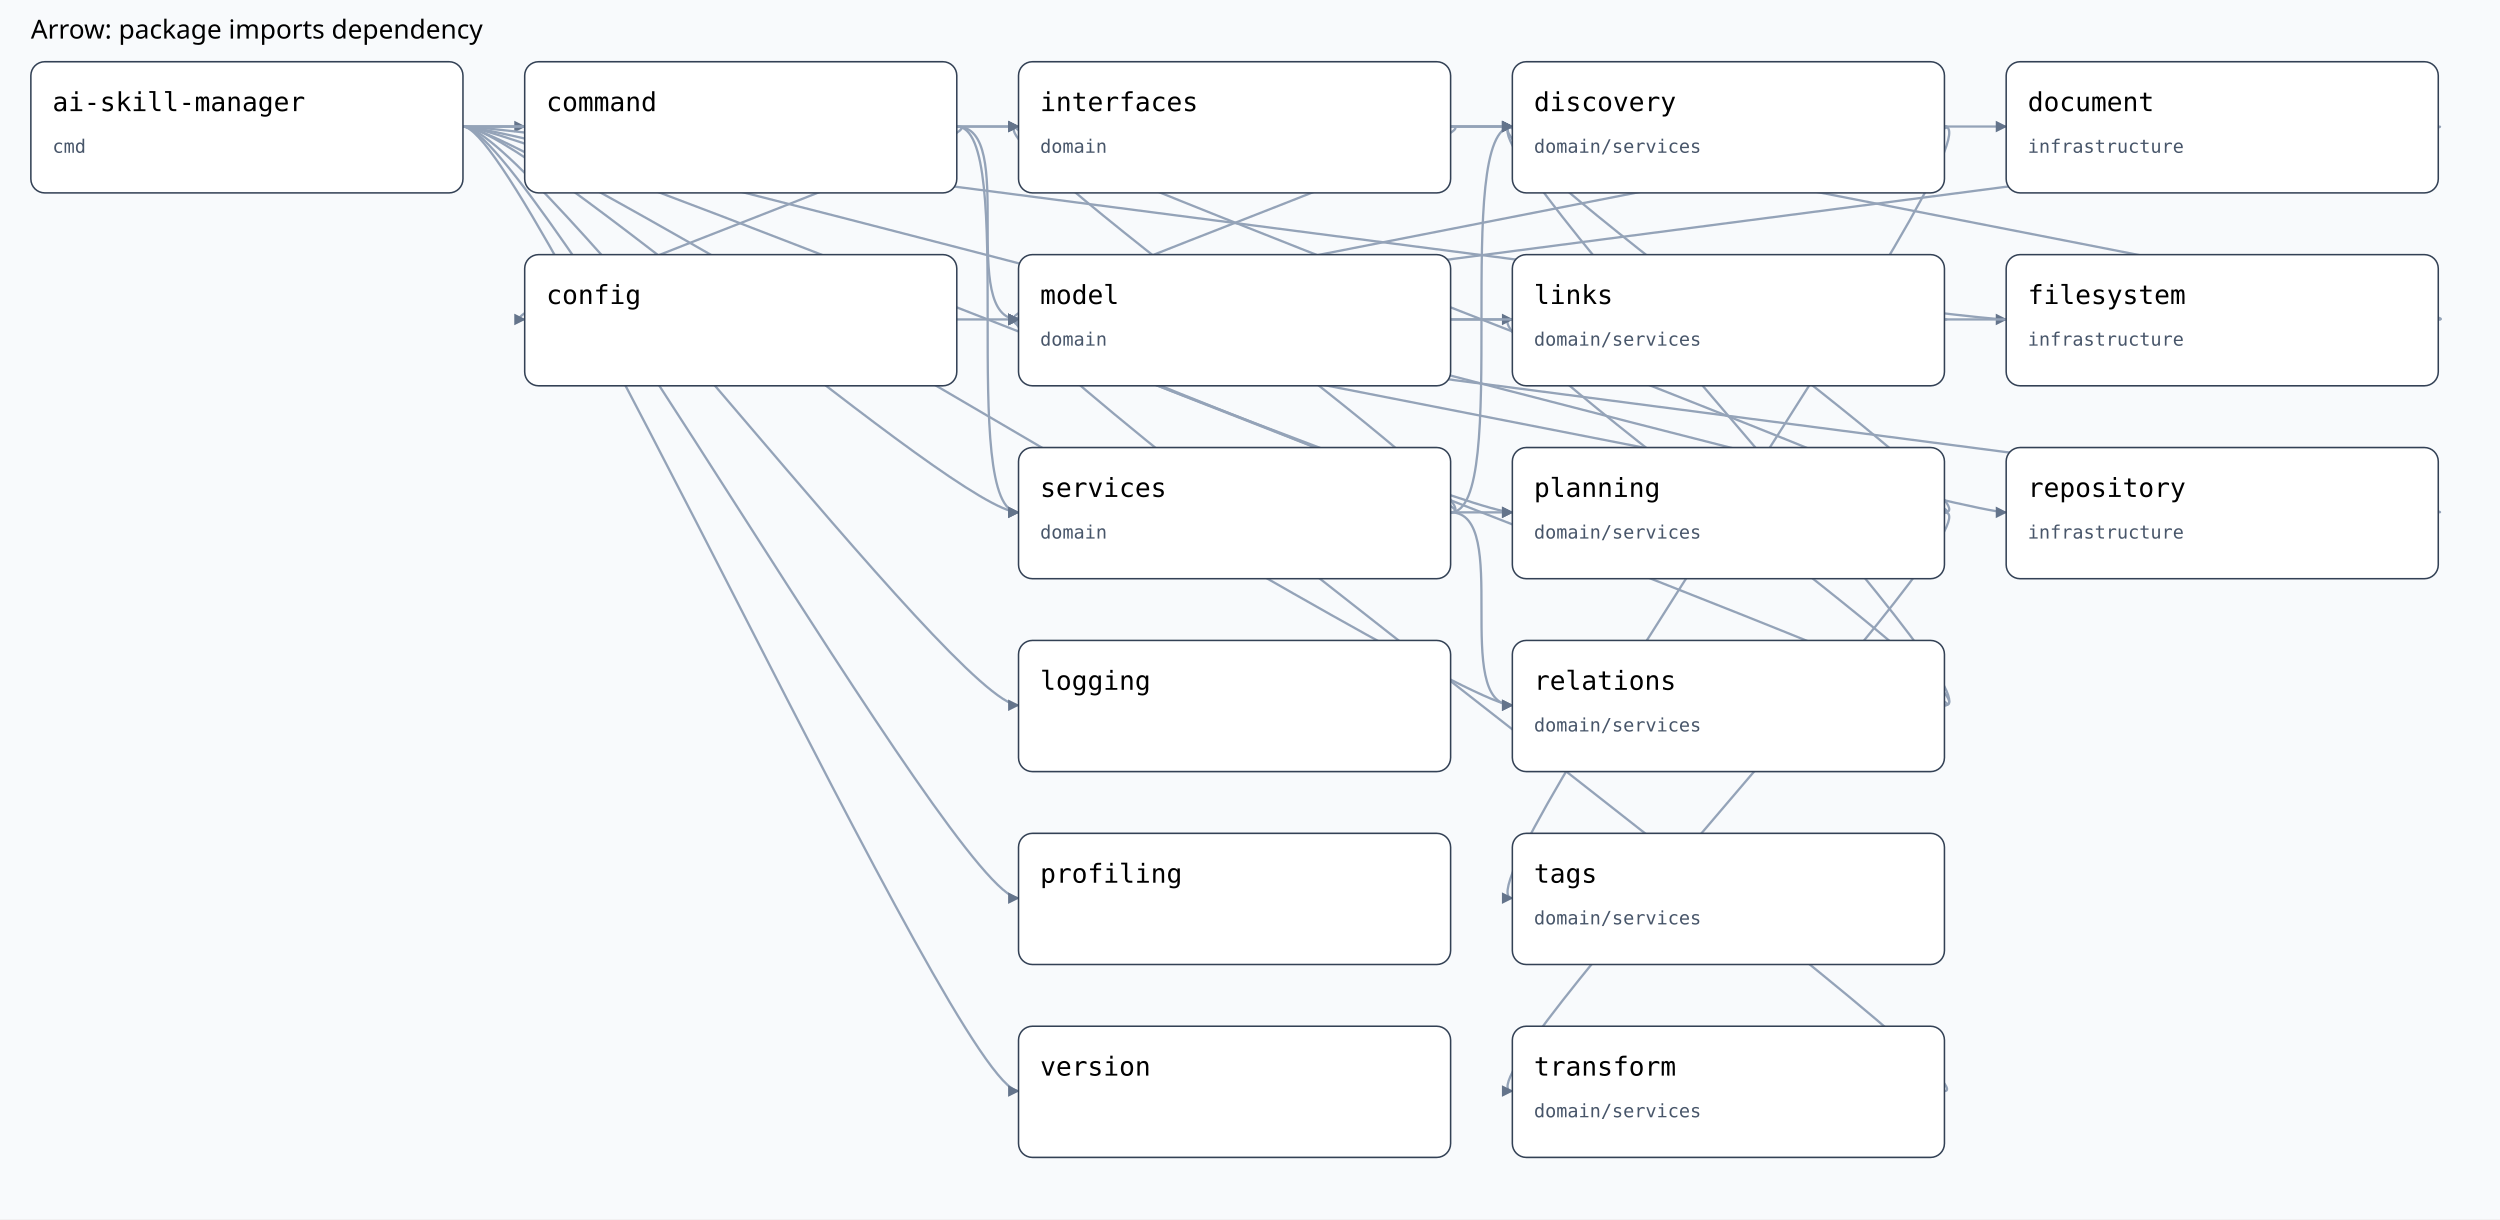
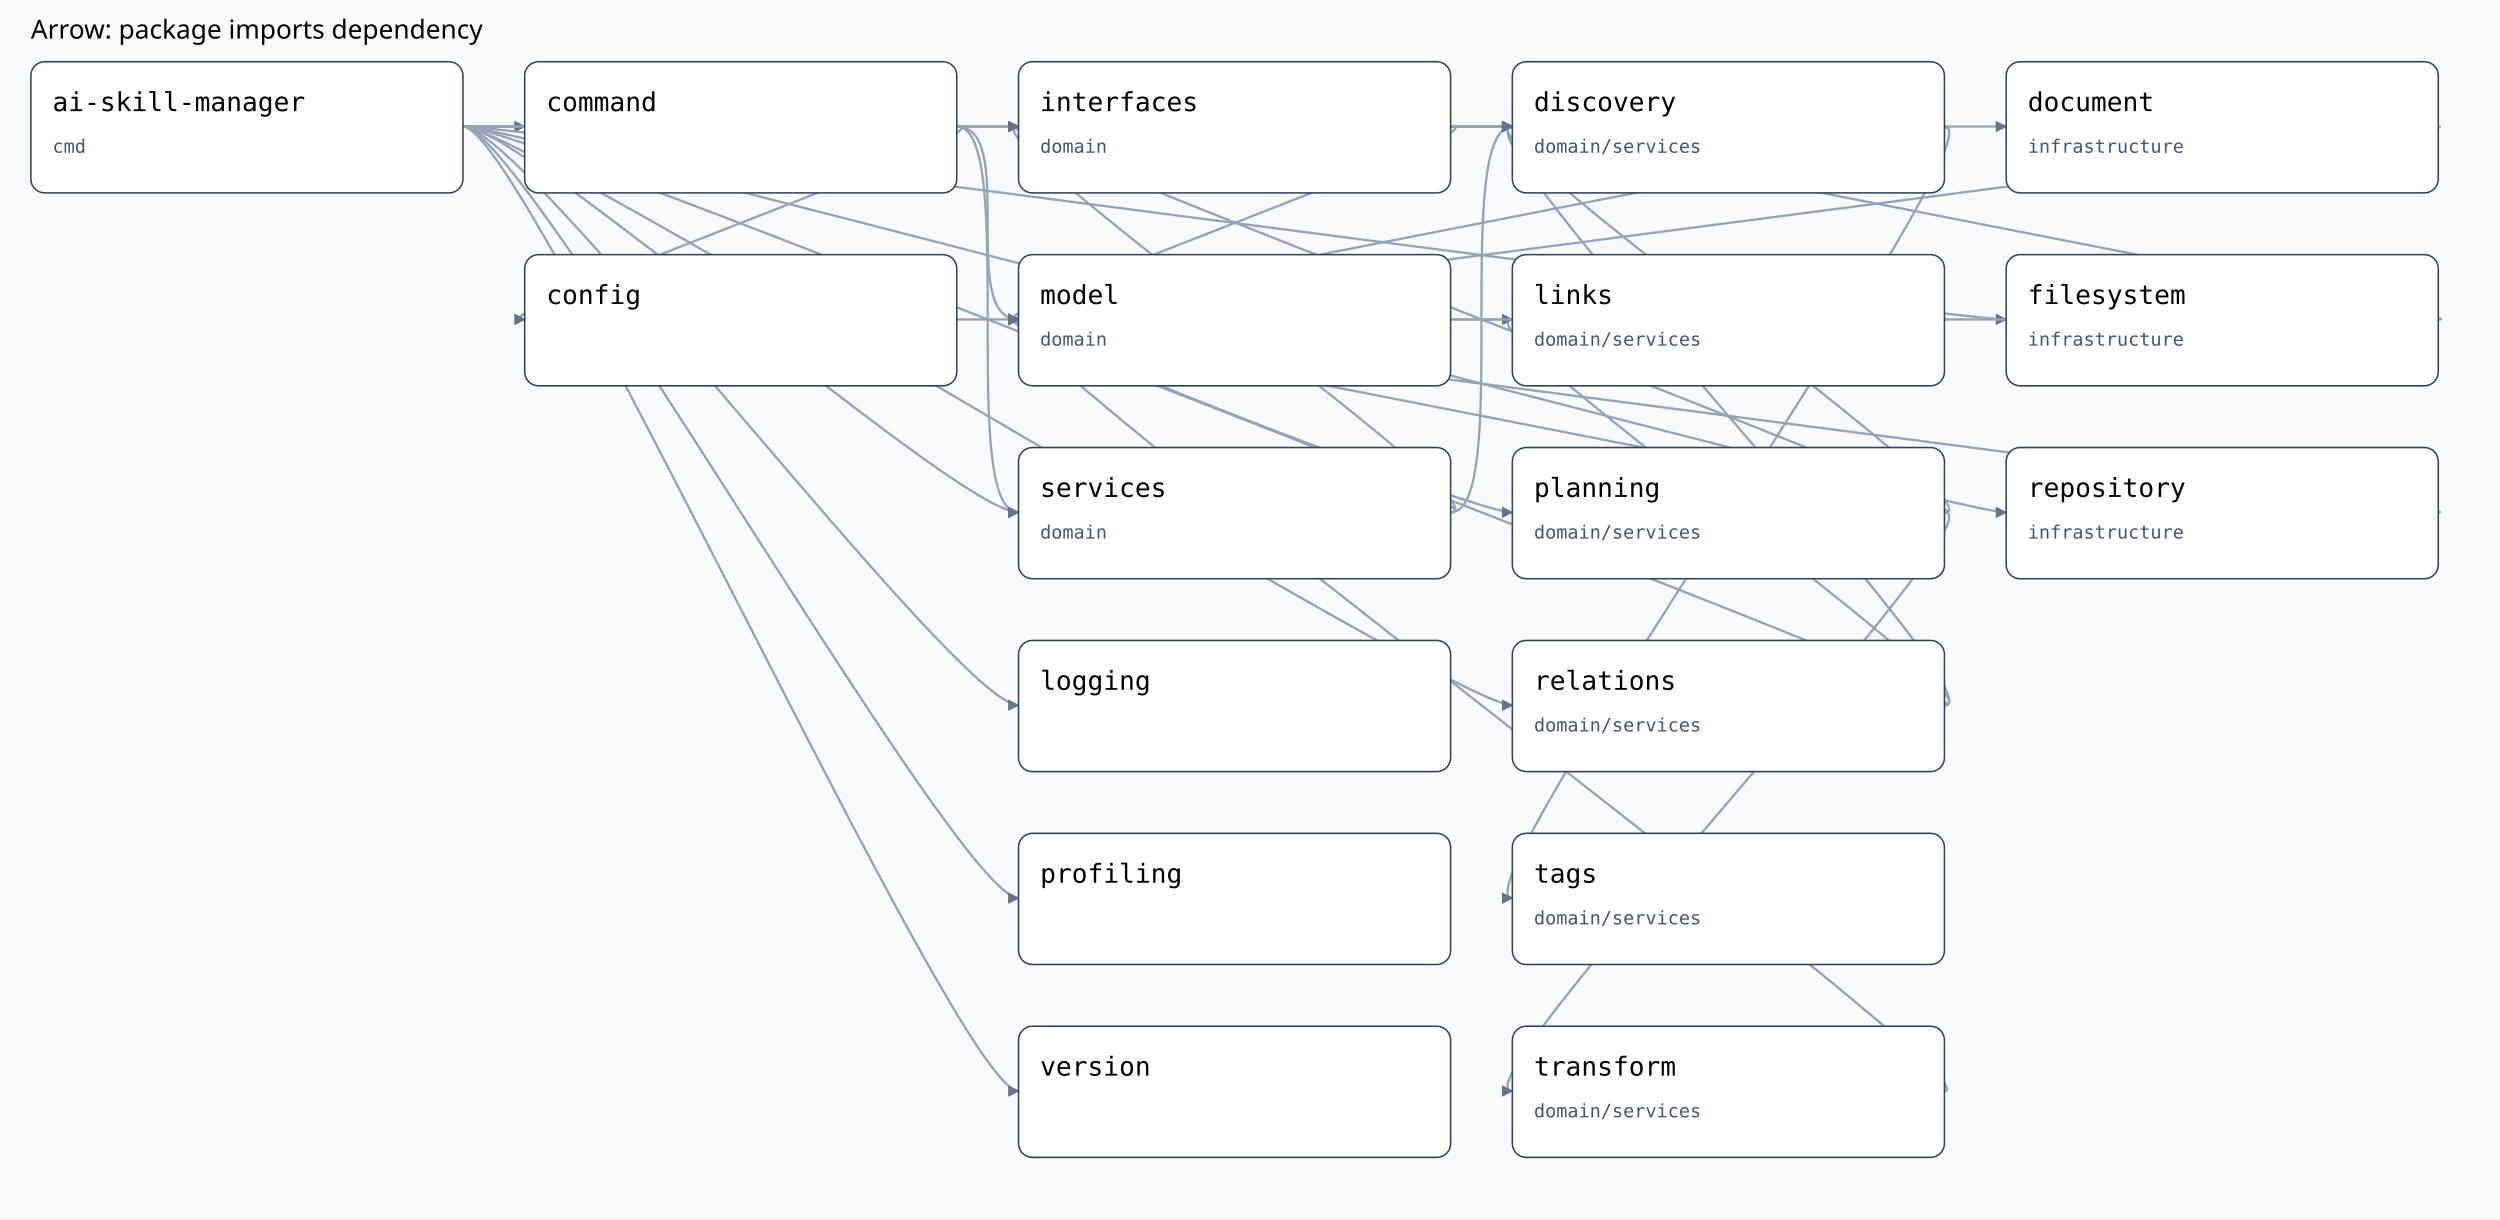
<svg xmlns="http://www.w3.org/2000/svg" viewBox="-20 -40 1620 790" role="img">
  <defs>
    <marker id="arrow" viewBox="0 0 10 10" refX="9" refY="5" markerWidth="5" markerHeight="5" orient="auto-start-reverse">
      <path d="M0 0L10 5L0 10z" fill="#64748b" />
    </marker>
  </defs>
  <rect x="-20" y="-40" width="1620" height="790" fill="#f8fafc" />
  <text x="0" y="-15" font-family="sans-serif" font-size="17">Arrow: package imports dependency</text>
  <path d="M280 42 C320 42 280 42 320 42" fill="none" stroke="#94a3b8" stroke-width="1.5" marker-end="url(#arrow)" />
  <path d="M280 42 C320 42 600 292 640 292" fill="none" stroke="#94a3b8" stroke-width="1.5" marker-end="url(#arrow)" />
  <path d="M280 42 C320 42 920 42 960 42" fill="none" stroke="#94a3b8" stroke-width="1.5" marker-end="url(#arrow)" />
  <path d="M280 42 C320 42 920 292 960 292" fill="none" stroke="#94a3b8" stroke-width="1.5" marker-end="url(#arrow)" />
  <path d="M280 42 C320 42 920 417 960 417" fill="none" stroke="#94a3b8" stroke-width="1.5" marker-end="url(#arrow)" />
  <path d="M280 42 C320 42 1240 42 1280 42" fill="none" stroke="#94a3b8" stroke-width="1.5" marker-end="url(#arrow)" />
  <path d="M280 42 C320 42 1240 167 1280 167" fill="none" stroke="#94a3b8" stroke-width="1.5" marker-end="url(#arrow)" />
  <path d="M280 42 C320 42 1240 292 1280 292" fill="none" stroke="#94a3b8" stroke-width="1.5" marker-end="url(#arrow)" />
  <path d="M280 42 C320 42 600 417 640 417" fill="none" stroke="#94a3b8" stroke-width="1.5" marker-end="url(#arrow)" />
  <path d="M280 42 C320 42 600 542 640 542" fill="none" stroke="#94a3b8" stroke-width="1.5" marker-end="url(#arrow)" />
  <path d="M280 42 C320 42 600 667 640 667" fill="none" stroke="#94a3b8" stroke-width="1.5" marker-end="url(#arrow)" />
  <path d="M600 42 C640 42 280 167 320 167" fill="none" stroke="#94a3b8" stroke-width="1.5" marker-end="url(#arrow)" />
  <path d="M600 42 C640 42 600 167 640 167" fill="none" stroke="#94a3b8" stroke-width="1.5" marker-end="url(#arrow)" />
  <path d="M600 42 C640 42 600 292 640 292" fill="none" stroke="#94a3b8" stroke-width="1.5" marker-end="url(#arrow)" />
  <path d="M600 167 C640 167 600 167 640 167" fill="none" stroke="#94a3b8" stroke-width="1.5" marker-end="url(#arrow)" />
  <path d="M920 42 C960 42 600 167 640 167" fill="none" stroke="#94a3b8" stroke-width="1.5" marker-end="url(#arrow)" />
  <path d="M920 292 C960 292 600 42 640 42" fill="none" stroke="#94a3b8" stroke-width="1.5" marker-end="url(#arrow)" />
  <path d="M920 292 C960 292 600 167 640 167" fill="none" stroke="#94a3b8" stroke-width="1.5" marker-end="url(#arrow)" />
  <path d="M920 292 C960 292 920 42 960 42" fill="none" stroke="#94a3b8" stroke-width="1.5" marker-end="url(#arrow)" />
-   <path d="M920 292 C960 292 920 292 960 292" fill="none" stroke="#94a3b8" stroke-width="1.5" marker-end="url(#arrow)" />
-   <path d="M920 292 C960 292 920 417 960 417" fill="none" stroke="#94a3b8" stroke-width="1.5" marker-end="url(#arrow)" />
  <path d="M1240 42 C1280 42 600 42 640 42" fill="none" stroke="#94a3b8" stroke-width="1.5" marker-end="url(#arrow)" />
  <path d="M1240 42 C1280 42 600 167 640 167" fill="none" stroke="#94a3b8" stroke-width="1.5" marker-end="url(#arrow)" />
  <path d="M1240 42 C1280 42 920 542 960 542" fill="none" stroke="#94a3b8" stroke-width="1.5" marker-end="url(#arrow)" />
  <path d="M1240 167 C1280 167 600 167 640 167" fill="none" stroke="#94a3b8" stroke-width="1.5" marker-end="url(#arrow)" />
  <path d="M1240 292 C1280 292 600 42 640 42" fill="none" stroke="#94a3b8" stroke-width="1.5" marker-end="url(#arrow)" />
  <path d="M1240 292 C1280 292 600 167 640 167" fill="none" stroke="#94a3b8" stroke-width="1.5" marker-end="url(#arrow)" />
  <path d="M1240 292 C1280 292 920 42 960 42" fill="none" stroke="#94a3b8" stroke-width="1.5" marker-end="url(#arrow)" />
  <path d="M1240 292 C1280 292 920 667 960 667" fill="none" stroke="#94a3b8" stroke-width="1.5" marker-end="url(#arrow)" />
  <path d="M1240 417 C1280 417 600 167 640 167" fill="none" stroke="#94a3b8" stroke-width="1.5" marker-end="url(#arrow)" />
  <path d="M1240 417 C1280 417 920 42 960 42" fill="none" stroke="#94a3b8" stroke-width="1.5" marker-end="url(#arrow)" />
  <path d="M1240 417 C1280 417 920 167 960 167" fill="none" stroke="#94a3b8" stroke-width="1.5" marker-end="url(#arrow)" />
  <path d="M1240 667 C1280 667 600 167 640 167" fill="none" stroke="#94a3b8" stroke-width="1.5" marker-end="url(#arrow)" />
  <path d="M1560 42 C1600 42 600 167 640 167" fill="none" stroke="#94a3b8" stroke-width="1.5" marker-end="url(#arrow)" />
  <path d="M1560 167 C1600 167 600 167 640 167" fill="none" stroke="#94a3b8" stroke-width="1.5" marker-end="url(#arrow)" />
  <path d="M1560 167 C1600 167 920 42 960 42" fill="none" stroke="#94a3b8" stroke-width="1.5" marker-end="url(#arrow)" />
  <path d="M1560 292 C1600 292 600 167 640 167" fill="none" stroke="#94a3b8" stroke-width="1.5" marker-end="url(#arrow)" />
  <g>
    <rect x="0" y="0" width="280" height="85" rx="9" fill="white" stroke="#334155" />
    <text x="14" y="32" font-family="monospace" font-size="17">ai-skill-manager</text>
    <text x="14" y="59" font-family="monospace" font-size="12" fill="#475569">cmd</text>
  </g>
  <g>
    <rect x="320" y="0" width="280" height="85" rx="9" fill="white" stroke="#334155" />
    <text x="334" y="32" font-family="monospace" font-size="17">command</text>
    <text x="334" y="59" font-family="monospace" font-size="12" fill="#475569" />
  </g>
  <g>
    <rect x="320" y="125" width="280" height="85" rx="9" fill="white" stroke="#334155" />
    <text x="334" y="157" font-family="monospace" font-size="17">config</text>
    <text x="334" y="184" font-family="monospace" font-size="12" fill="#475569" />
  </g>
  <g>
    <rect x="640" y="0" width="280" height="85" rx="9" fill="white" stroke="#334155" />
    <text x="654" y="32" font-family="monospace" font-size="17">interfaces</text>
    <text x="654" y="59" font-family="monospace" font-size="12" fill="#475569">domain</text>
  </g>
  <g>
    <rect x="640" y="125" width="280" height="85" rx="9" fill="white" stroke="#334155" />
    <text x="654" y="157" font-family="monospace" font-size="17">model</text>
    <text x="654" y="184" font-family="monospace" font-size="12" fill="#475569">domain</text>
  </g>
  <g>
    <rect x="640" y="250" width="280" height="85" rx="9" fill="white" stroke="#334155" />
    <text x="654" y="282" font-family="monospace" font-size="17">services</text>
    <text x="654" y="309" font-family="monospace" font-size="12" fill="#475569">domain</text>
  </g>
  <g>
    <rect x="960" y="0" width="280" height="85" rx="9" fill="white" stroke="#334155" />
    <text x="974" y="32" font-family="monospace" font-size="17">discovery</text>
    <text x="974" y="59" font-family="monospace" font-size="12" fill="#475569">domain/services</text>
  </g>
  <g>
    <rect x="960" y="125" width="280" height="85" rx="9" fill="white" stroke="#334155" />
    <text x="974" y="157" font-family="monospace" font-size="17">links</text>
    <text x="974" y="184" font-family="monospace" font-size="12" fill="#475569">domain/services</text>
  </g>
  <g>
    <rect x="960" y="250" width="280" height="85" rx="9" fill="white" stroke="#334155" />
    <text x="974" y="282" font-family="monospace" font-size="17">planning</text>
    <text x="974" y="309" font-family="monospace" font-size="12" fill="#475569">domain/services</text>
  </g>
  <g>
    <rect x="960" y="375" width="280" height="85" rx="9" fill="white" stroke="#334155" />
    <text x="974" y="407" font-family="monospace" font-size="17">relations</text>
    <text x="974" y="434" font-family="monospace" font-size="12" fill="#475569">domain/services</text>
  </g>
  <g>
    <rect x="960" y="500" width="280" height="85" rx="9" fill="white" stroke="#334155" />
    <text x="974" y="532" font-family="monospace" font-size="17">tags</text>
    <text x="974" y="559" font-family="monospace" font-size="12" fill="#475569">domain/services</text>
  </g>
  <g>
    <rect x="960" y="625" width="280" height="85" rx="9" fill="white" stroke="#334155" />
    <text x="974" y="657" font-family="monospace" font-size="17">transform</text>
    <text x="974" y="684" font-family="monospace" font-size="12" fill="#475569">domain/services</text>
  </g>
  <g>
    <rect x="1280" y="0" width="280" height="85" rx="9" fill="white" stroke="#334155" />
    <text x="1294" y="32" font-family="monospace" font-size="17">document</text>
    <text x="1294" y="59" font-family="monospace" font-size="12" fill="#475569">infrastructure</text>
  </g>
  <g>
    <rect x="1280" y="125" width="280" height="85" rx="9" fill="white" stroke="#334155" />
    <text x="1294" y="157" font-family="monospace" font-size="17">filesystem</text>
    <text x="1294" y="184" font-family="monospace" font-size="12" fill="#475569">infrastructure</text>
  </g>
  <g>
    <rect x="1280" y="250" width="280" height="85" rx="9" fill="white" stroke="#334155" />
    <text x="1294" y="282" font-family="monospace" font-size="17">repository</text>
    <text x="1294" y="309" font-family="monospace" font-size="12" fill="#475569">infrastructure</text>
  </g>
  <g>
    <rect x="640" y="375" width="280" height="85" rx="9" fill="white" stroke="#334155" />
    <text x="654" y="407" font-family="monospace" font-size="17">logging</text>
    <text x="654" y="434" font-family="monospace" font-size="12" fill="#475569" />
  </g>
  <g>
    <rect x="640" y="500" width="280" height="85" rx="9" fill="white" stroke="#334155" />
    <text x="654" y="532" font-family="monospace" font-size="17">profiling</text>
    <text x="654" y="559" font-family="monospace" font-size="12" fill="#475569" />
  </g>
  <g>
    <rect x="640" y="625" width="280" height="85" rx="9" fill="white" stroke="#334155" />
    <text x="654" y="657" font-family="monospace" font-size="17">version</text>
    <text x="654" y="684" font-family="monospace" font-size="12" fill="#475569" />
  </g>
</svg>
